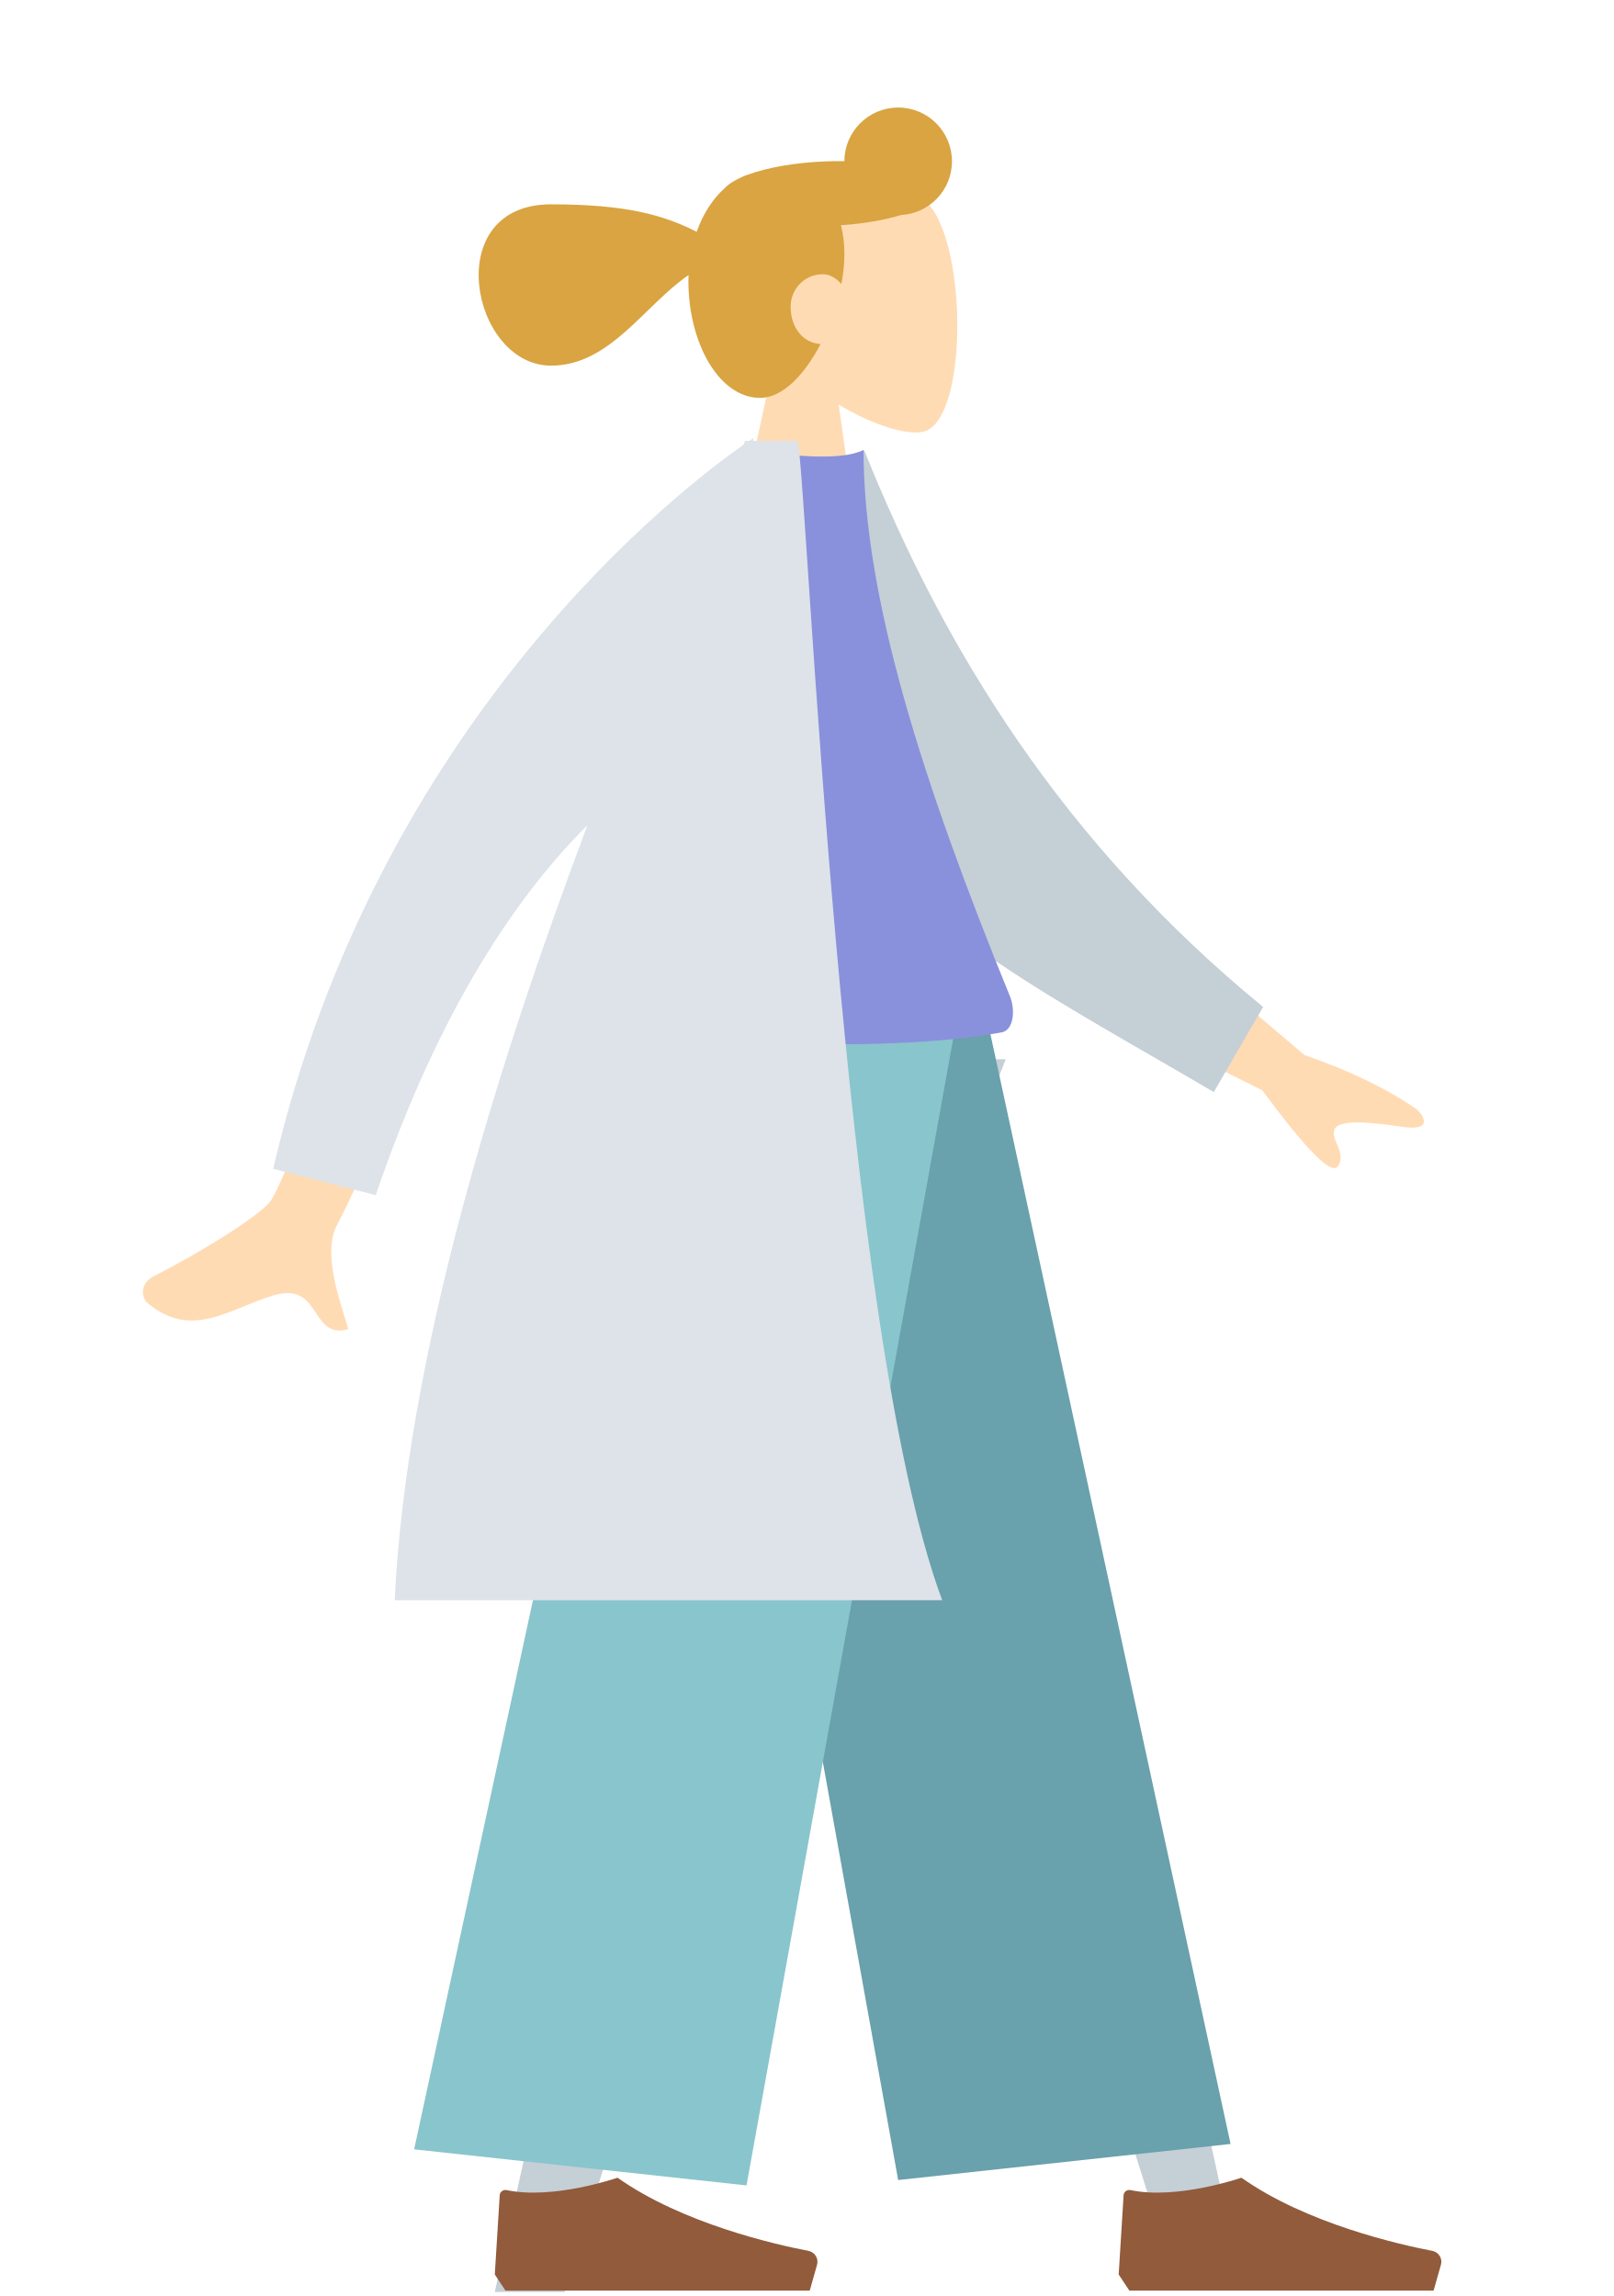
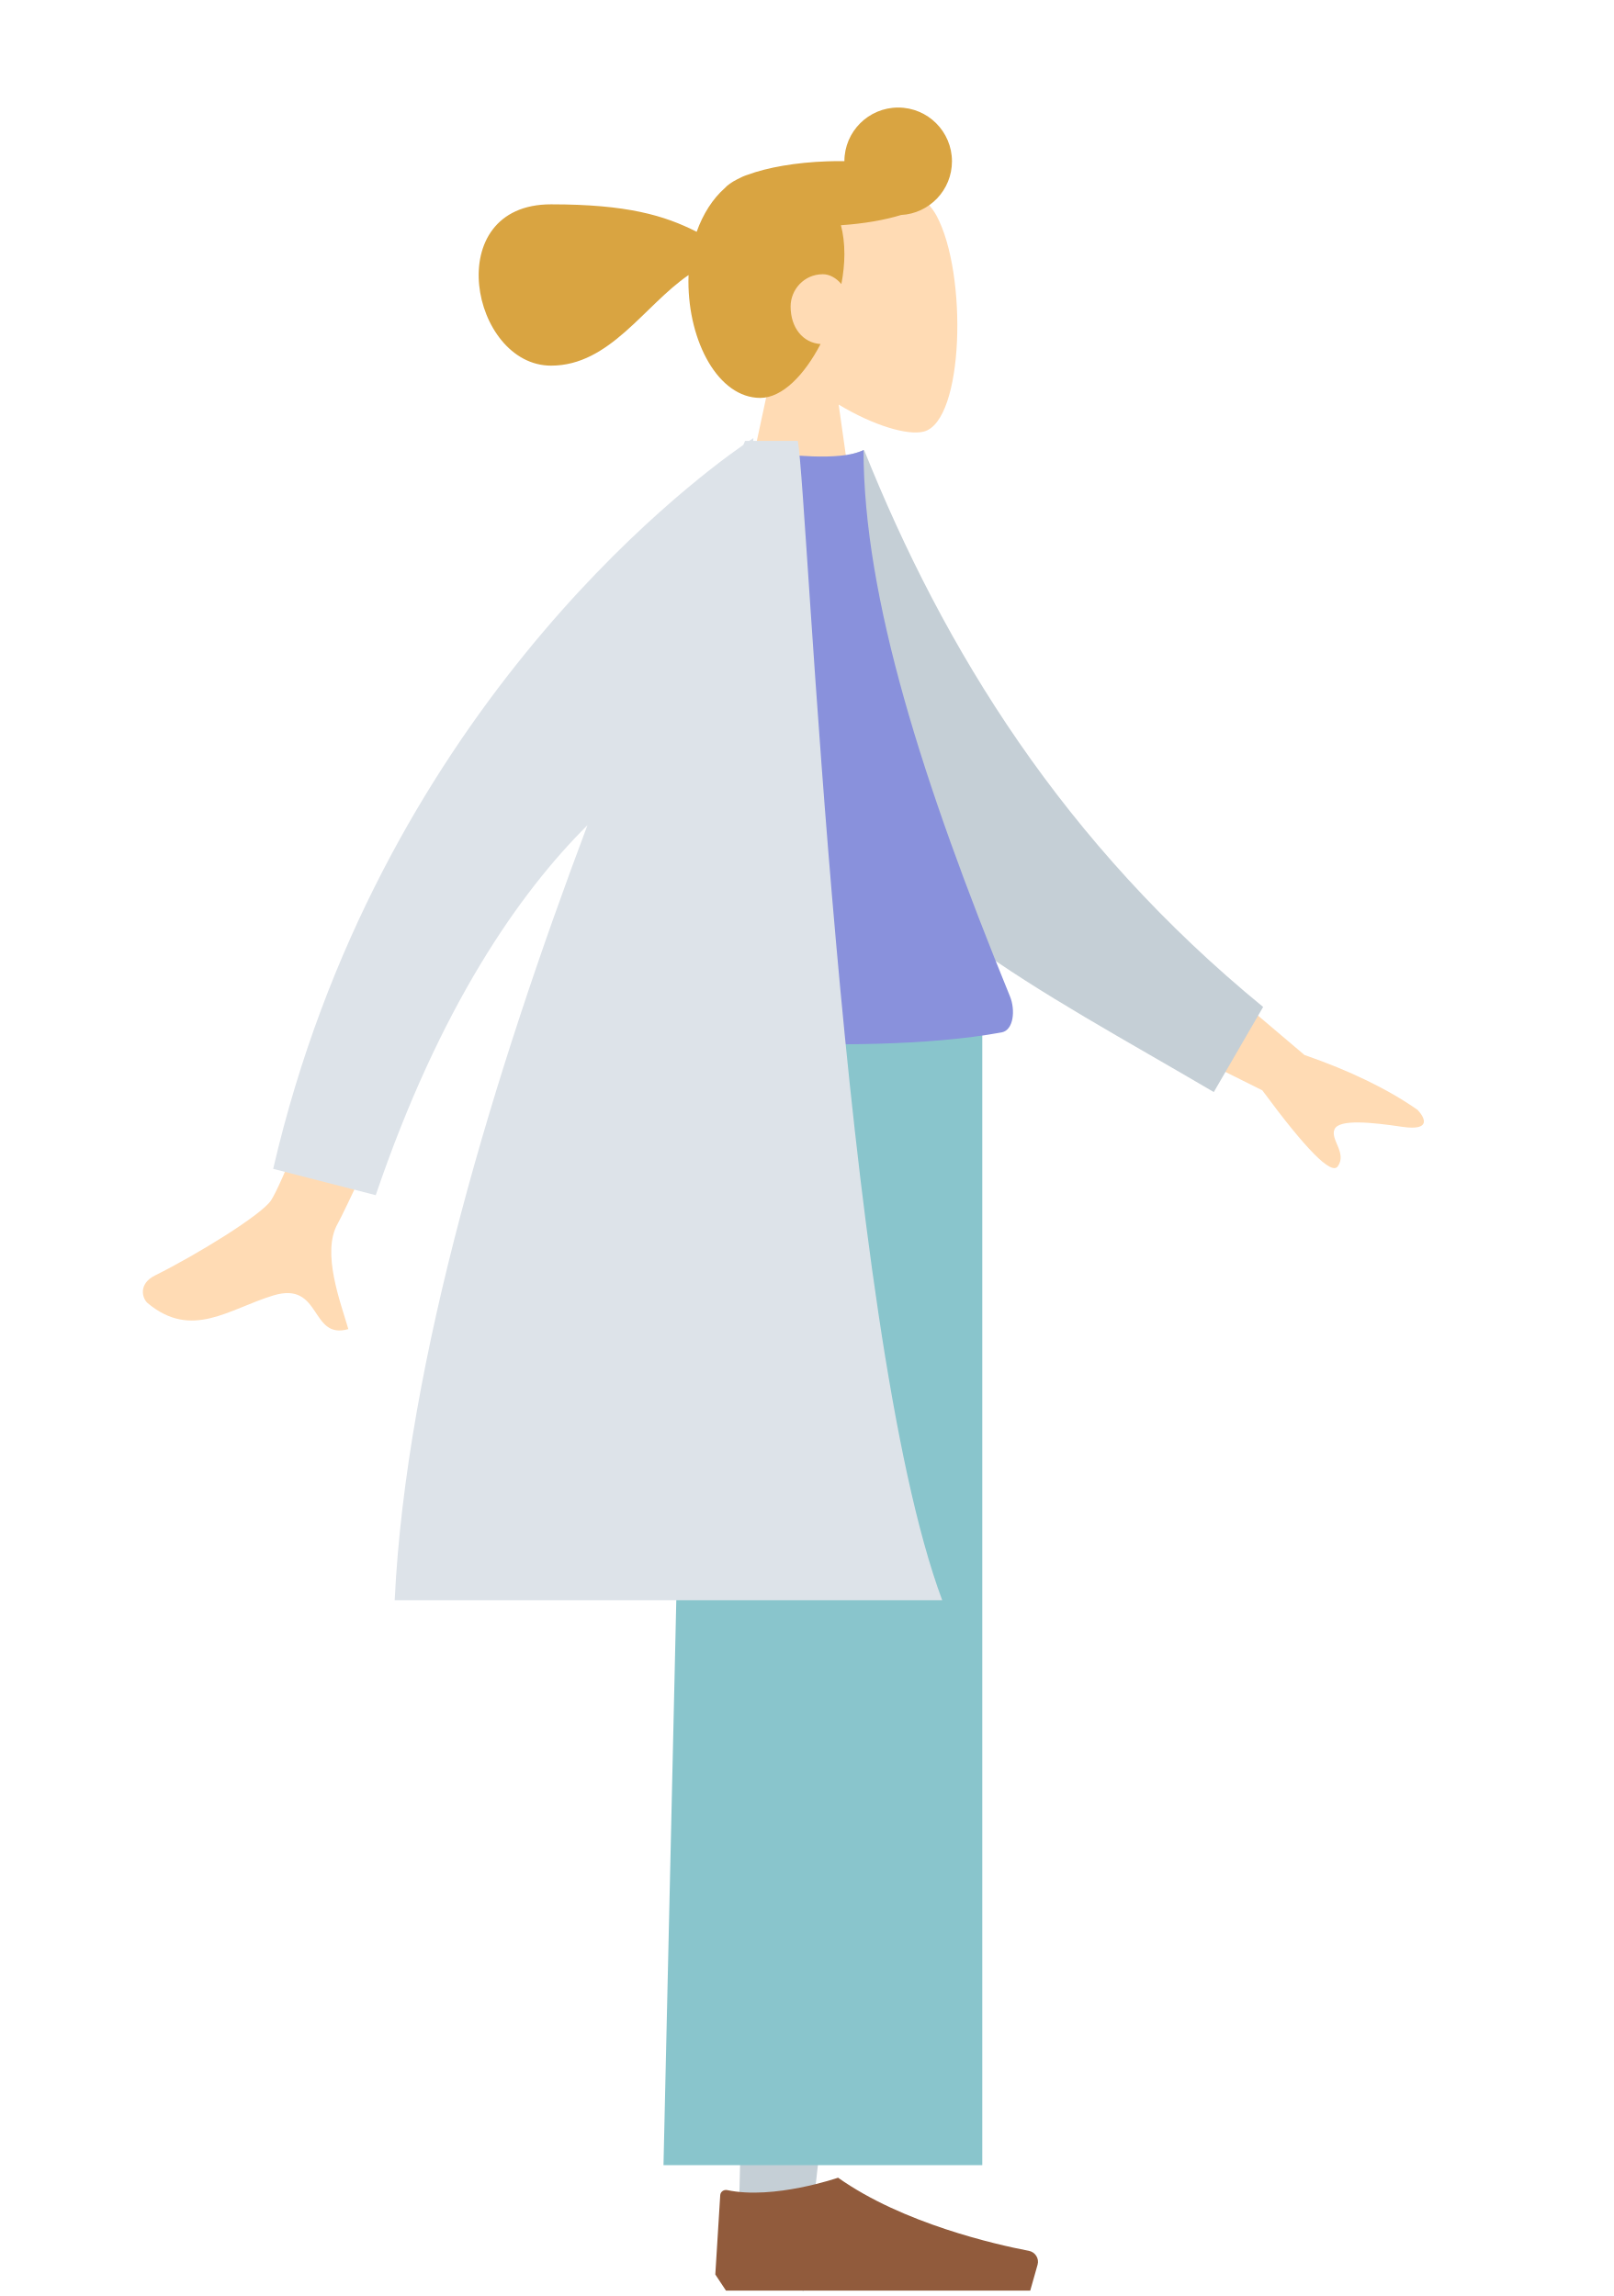
<svg xmlns="http://www.w3.org/2000/svg" width="300" height="427" viewBox="0 0 300 427" fill="none">
  <g id="neurologist_standing">
    <g id="Head/Front">
      <g id="Head">
        <path id="Head_2" d="M137.057 46.025C138.558 24.625 168.349 29.333 174.144 40.134C179.938 50.935 179.25 78.332 171.761 80.264C168.774 81.034 162.411 79.145 155.935 75.241L160 104H136L144.263 65.487C139.655 60.079 136.536 53.452 137.057 46.025Z" fill="#FFDBB4" />
      </g>
      <path id="hair" d="M167 20C172.523 20 177 24.477 177 30C177 35.341 172.813 39.703 167.542 39.984C164.526 40.915 160.651 41.598 156.354 41.886C156.771 43.455 157 45.237 157 47.252C157 49.03 156.802 50.915 156.44 52.829C155.509 51.722 154.264 51 153 51C149.462 51 147 53.91 147 57C147 60.921 149.264 63.756 152.568 63.983C149.592 69.697 145.477 74 141.364 74C133.554 74 128 63.557 128 52.329C128 51.935 128.008 51.543 128.023 51.154C119.761 56.824 113.393 68 102.461 68C87.587 68 81.68 38 102.461 38C116.592 38 123.543 40.062 129.534 43.108C130.714 39.781 132.514 36.984 134.714 35.028C135.237 34.436 136.041 33.871 137.076 33.345C137.717 32.991 138.381 32.702 139.063 32.484C142.678 31.15 147.927 30.209 153.791 30.004C154.882 29.966 155.954 29.955 157 29.969C157.017 24.46 161.488 20 167 20Z" fill="#D9A441" />
    </g>
    <g id="Bottom/Skinny Jeans 1">
-       <path id="Leg" d="M187 197L137.918 321.227L104.999 426.25H92L142.326 197L187 197Z" fill-rule="evenodd" clip-rule="evenodd" fill="#C5CFD6" />
-       <path id="Leg_2" d="M134 187L183.082 311.227L216.001 416.25H229L178.674 187L134 187Z" fill-rule="evenodd" clip-rule="evenodd" fill="#C5CFD6" />
+       <path id="Leg" d="M133.445 178.44L139.841 311.858L137.131 421.887L149.436 426.079L175.732 192.847L133.445 178.44Z" fill-rule="evenodd" clip-rule="evenodd" fill="#C5CFD6" />
      <g id="Right Shoe">
-         <path id="Shoe" d="M208 423L208.915 408.249C208.955 407.609 209.577 407.171 210.205 407.304C218.872 409.146 230.826 405 230.826 405C242.857 413.522 260.201 417.433 266.308 418.604C267.49 418.831 268.248 420.023 267.92 421.18L266.553 426H230.826H209.985L208 423Z" fill-rule="evenodd" clip-rule="evenodd" fill="#915B3C" />
+         <path id="Shoe" d="M133 423L133.915 408.249C133.955 407.609 134.577 407.171 135.205 407.304C143.872 409.146 155.826 405 155.826 405C167.857 413.522 185.201 417.433 191.308 418.604C192.49 418.831 193.248 420.023 192.92 421.18L191.553 426H155.826H134.985L133 423Z" fill-rule="evenodd" clip-rule="evenodd" fill="#915B3C" />
      </g>
-       <g id="Right Shoe_2">
-         <path id="Shoe_2" d="M92 423L92.915 408.249C92.955 407.609 93.577 407.171 94.205 407.304C102.872 409.146 114.826 405 114.826 405C126.857 413.522 144.201 417.433 150.308 418.604C151.49 418.831 152.248 420.023 151.92 421.18L150.553 426H114.826H93.985L92 423Z" fill-rule="evenodd" clip-rule="evenodd" fill="#915B3C" />
-       </g>
-       <path id="Pant" d="M167 405.433L228.804 398.725L183 187H127.644L167 405.433Z" fill-rule="evenodd" clip-rule="evenodd" fill="#69A1AC" />
-       <path id="Pant_2" d="M138.804 406.433L77 399.725L122.804 188H178.16L138.804 406.433Z" fill-rule="evenodd" clip-rule="evenodd" fill="#89C5CC" />
+       <path id="Pant" d="M123.364 402.661L182.637 402.661L182.637 191.816L128.395 180.768L123.364 402.661Z" fill-rule="evenodd" clip-rule="evenodd" fill="#89C5CC" />
    </g>
    <g id="Body/Long Sleeve 1">
      <path id="Skin" d="M93.379 162.108C93.319 162.237 64.859 223.985 62.801 227.553C59.712 232.91 63.345 242.24 64.765 247.179C57.587 249.252 59.88 238.162 50.803 240.927C42.519 243.452 35.681 249.176 27.476 242.37C26.468 241.533 25.618 238.797 28.824 237.203C36.812 233.231 48.542 225.963 50.365 223.284C54.094 217.804 75.668 159.536 75.668 159.536L93.379 162.108ZM242.545 196.202C251.013 199.134 258.021 202.535 263.569 206.406C264.85 207.748 266.326 210.388 260.684 209.555C255.042 208.723 249.07 208.1 248.152 209.98C247.234 211.86 250.504 214.414 248.74 216.914C247.563 218.58 242.885 213.869 234.706 202.777L204.109 187.507L212.359 170.61L242.545 196.202Z" fill="#FFDBB4" />
      <path id="Coat Back" d="M149.695 87.332L160.67 83.703C175.557 120.893 197.761 156.876 234.857 187.27L225.684 203.097C193.081 183.892 162.219 168.973 149.695 140.155C145.492 130.483 149.352 98.897 149.695 87.332Z" fill-rule="evenodd" clip-rule="evenodd" fill="#C5CFD6" />
      <path id="Shirt" d="M112 192C112 192 159.157 197 186.236 192C188.473 191.587 188.826 187.842 187.788 185.301C171.636 145.724 160.56 111.192 160.56 83.703C156.115 85.944 145 84.374 145 84.374C125.086 112.703 115.933 145.206 112 192Z" fill-rule="evenodd" clip-rule="evenodd" fill="#8991DC" />
-       <path id="Coat Front" d="M140.049 82H148.348C150.281 93.365 156.376 247.263 175.191 297.606H73.385C75.533 252.721 92.083 199.045 109.226 153.469C96.576 166.054 81.802 187.151 69.862 222.272L50.793 217.378C70.226 133.64 127.161 90.454 138.21 82.745C138.318 82.495 138.425 82.247 138.532 82H139.295C139.808 81.654 140.079 81.481 140.079 81.481L140.049 82Z" fill="#DDE3E9" />
+       <path id="Coat Front" d="M140.049 82H148.348C150.281 93.365 156.376 247.263 175.191 297.606H73.385C75.534 252.721 92.083 199.045 109.226 153.469C96.576 166.054 81.802 187.151 69.862 222.272L50.793 217.378C70.226 133.64 127.161 90.454 138.21 82.745C138.318 82.495 138.425 82.247 138.532 82H139.295C139.808 81.654 140.079 81.481 140.079 81.481L140.049 82Z" fill="#DDE3E9" />
    </g>
  </g>
</svg>
